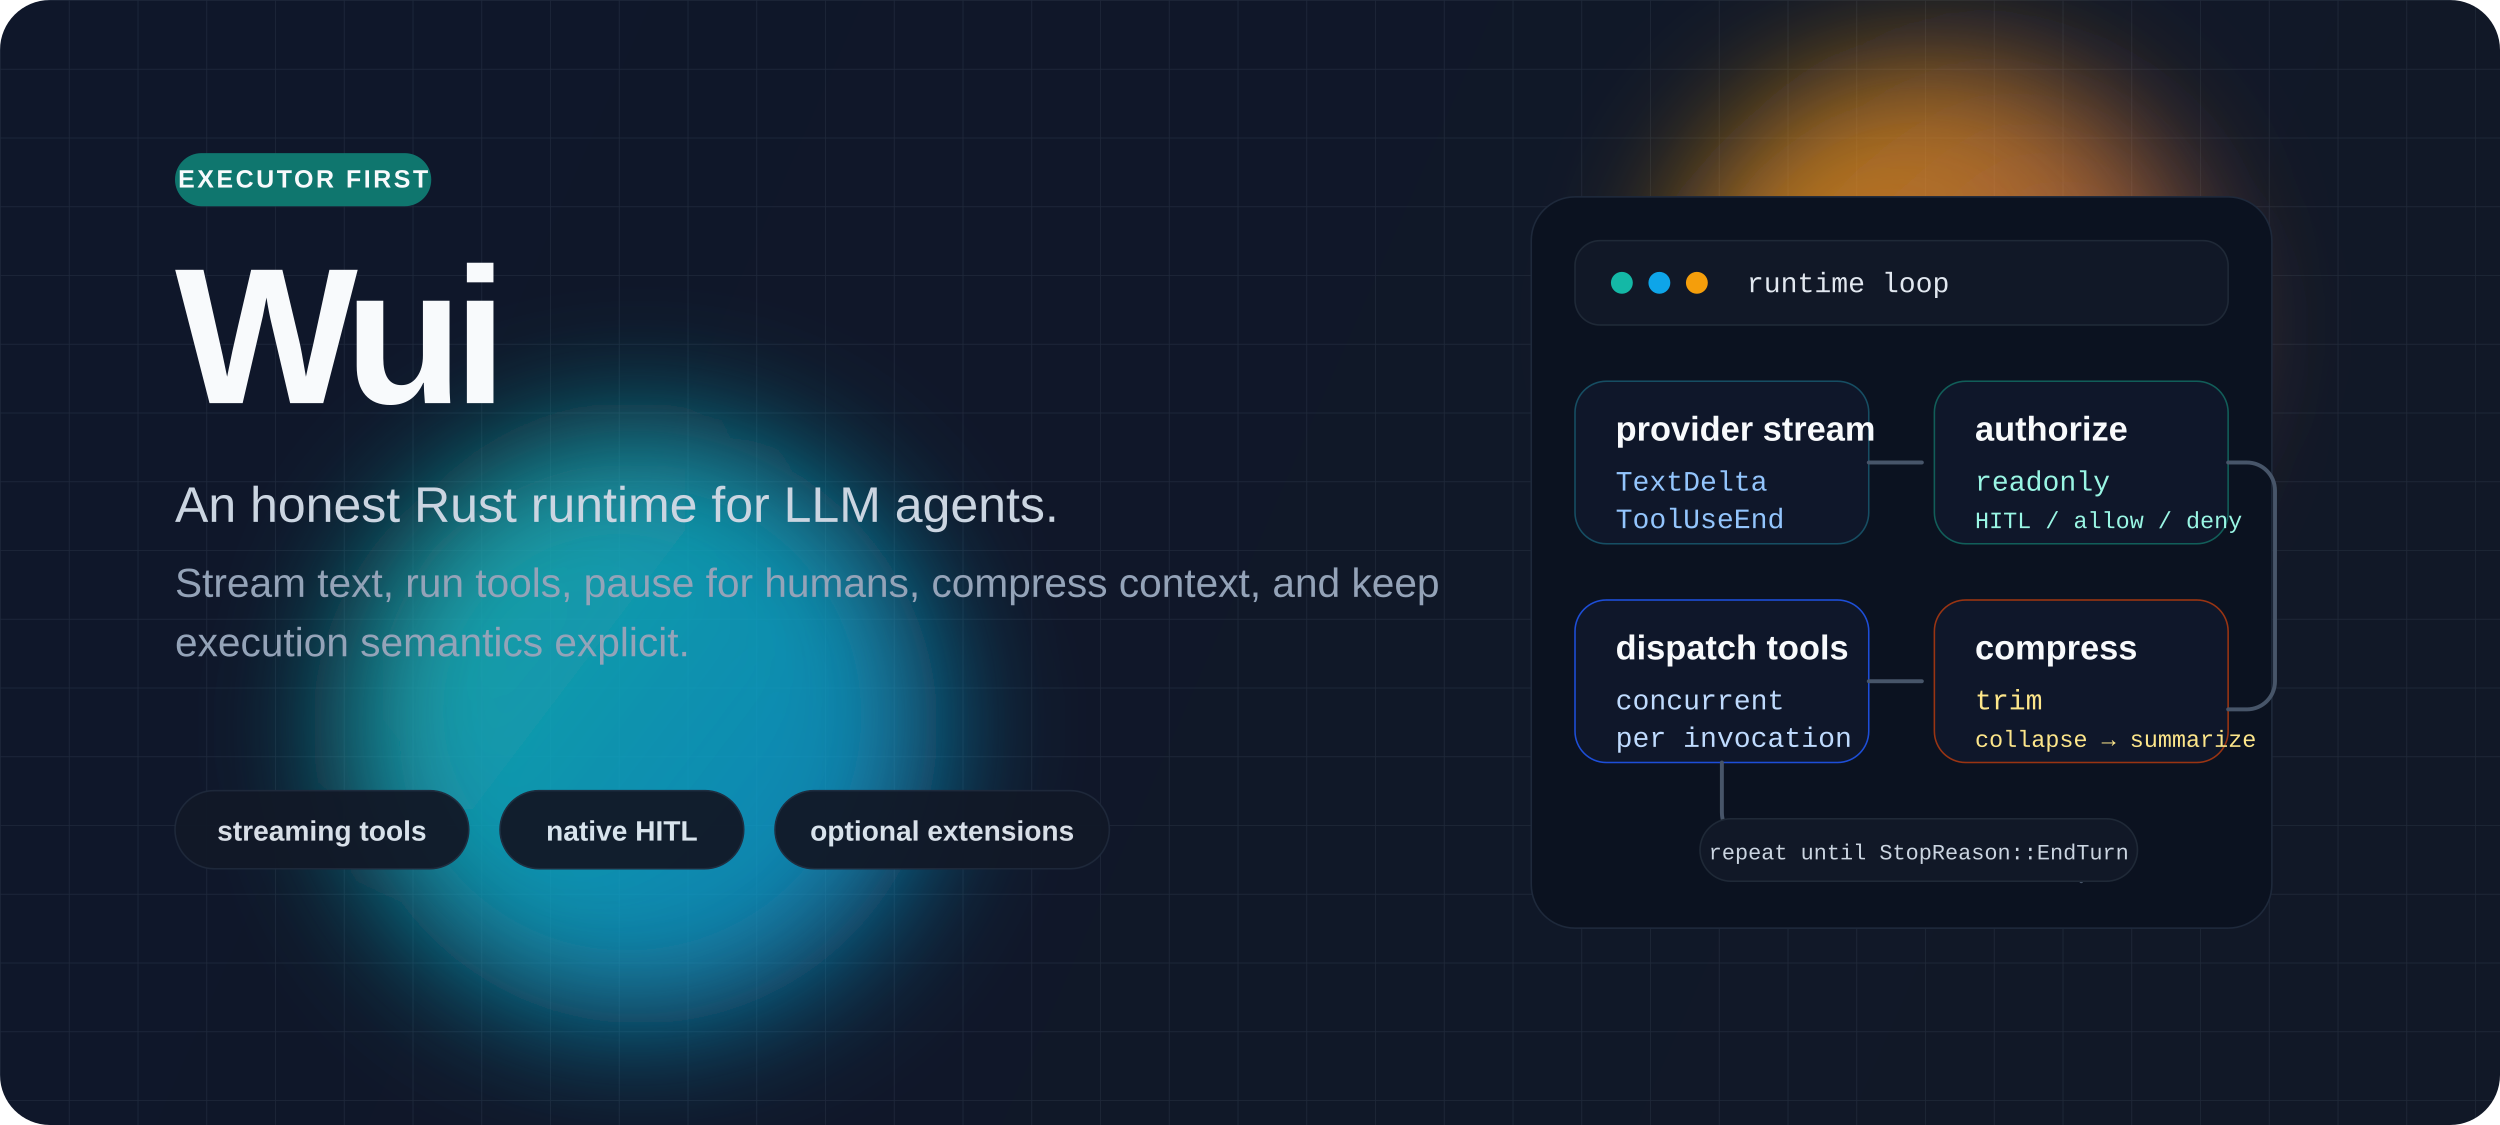
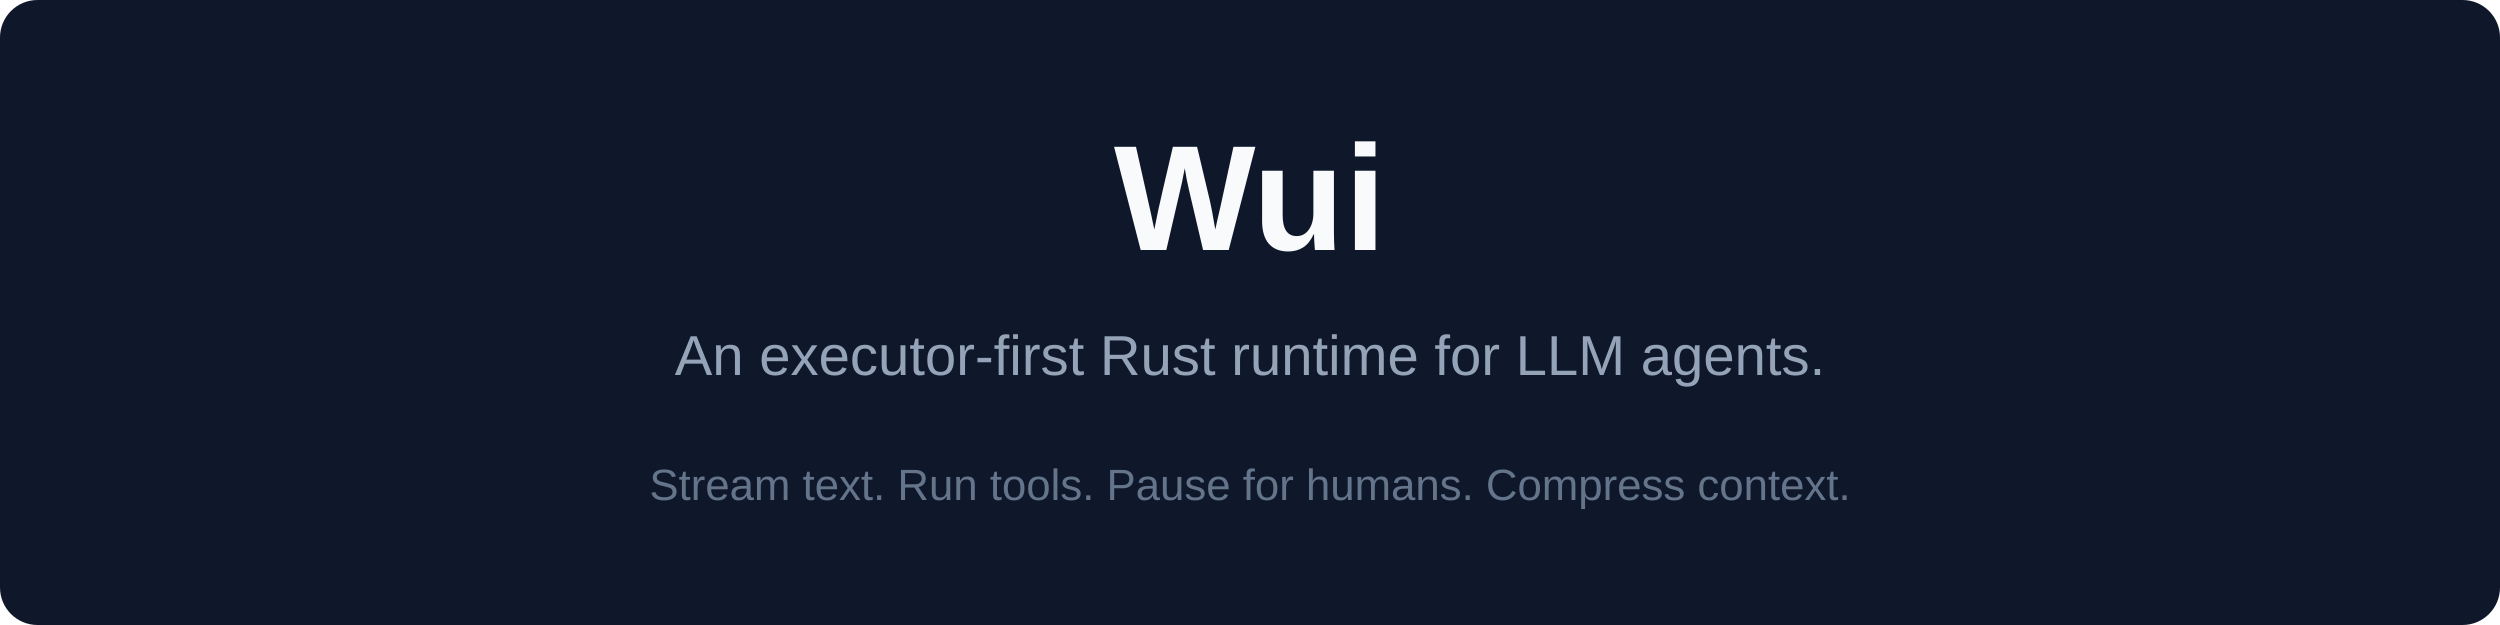
- <svg xmlns="http://www.w3.org/2000/svg" width="1600" height="720" viewBox="0 0 1600 720" fill="none">
-   <defs>
-     <linearGradient id="bg" x1="120" y1="60" x2="1480" y2="660" gradientUnits="userSpaceOnUse">
-       <stop stop-color="#0F172A" />
-       <stop offset="1" stop-color="#111827" />
-     </linearGradient>
-     <linearGradient id="accentA" x1="220" y1="220" x2="640" y2="540" gradientUnits="userSpaceOnUse">
-       <stop stop-color="#14B8A6" stop-opacity="0.95" />
-       <stop offset="1" stop-color="#0EA5E9" stop-opacity="0.72" />
-     </linearGradient>
-     <linearGradient id="accentB" x1="1060" y1="120" x2="1430" y2="480" gradientUnits="userSpaceOnUse">
-       <stop stop-color="#F59E0B" stop-opacity="0.80" />
-       <stop offset="1" stop-color="#FB7185" stop-opacity="0.42" />
-     </linearGradient>
-     <pattern id="grid" width="44" height="44" patternUnits="userSpaceOnUse">
-       <path d="M44 0H0V44" stroke="#94A3B8" stroke-opacity="0.12" />
-     </pattern>
-     <filter id="blur" x="-30%" y="-30%" width="160%" height="160%">
-       <feGaussianBlur stdDeviation="42" />
-     </filter>
-   </defs>
-   <rect width="1600" height="720" rx="32" fill="url(#bg)" />
-   <rect width="1600" height="720" rx="32" fill="url(#grid)" />
-   <circle cx="410" cy="465" r="190" fill="url(#accentA)" filter="url(#blur)" />
-   <circle cx="1240" cy="210" r="170" fill="url(#accentB)" filter="url(#blur)" />
-   <rect x="112" y="98" width="164" height="34" rx="17" fill="#0F766E" />
-   <text x="194" y="120" text-anchor="middle" fill="#F8FAFC" font-family="Arial, Helvetica, sans-serif" font-size="16" font-weight="700" letter-spacing="0.10em">EXECUTOR FIRST</text>
-   <text x="112" y="258" fill="#F8FAFC" font-family="Arial, Helvetica, sans-serif" font-size="124" font-weight="800" letter-spacing="-0.05em">Wui</text>
-   <text x="112" y="334" fill="#CBD5E1" font-family="Arial, Helvetica, sans-serif" font-size="32" font-weight="500">
-     An honest Rust runtime for LLM agents.
-   </text>
-   <text x="112" y="382" fill="#94A3B8" font-family="Arial, Helvetica, sans-serif" font-size="26">
-     Stream text, run tools, pause for humans, compress context, and keep
-   </text>
-   <text x="112" y="420" fill="#94A3B8" font-family="Arial, Helvetica, sans-serif" font-size="26">
-     execution semantics explicit.
-   </text>
-   <g opacity="0.95">
-     <rect x="112" y="506" width="188" height="50" rx="25" fill="#111827" stroke="#1E293B" />
-     <text x="206" y="538" text-anchor="middle" fill="#E2E8F0" font-family="Arial, Helvetica, sans-serif" font-size="18" font-weight="600">streaming tools</text>
-     <rect x="320" y="506" width="156" height="50" rx="25" fill="#111827" stroke="#1E293B" />
-     <text x="398" y="538" text-anchor="middle" fill="#E2E8F0" font-family="Arial, Helvetica, sans-serif" font-size="18" font-weight="600">native HITL</text>
-     <rect x="496" y="506" width="214" height="50" rx="25" fill="#111827" stroke="#1E293B" />
-     <text x="603" y="538" text-anchor="middle" fill="#E2E8F0" font-family="Arial, Helvetica, sans-serif" font-size="18" font-weight="600">optional extensions</text>
-   </g>
-   <g transform="translate(980 126)">
-     <rect width="474" height="468" rx="28" fill="#0B1220" stroke="#1E293B" />
-     <rect x="28" y="28" width="418" height="54" rx="16" fill="#111827" stroke="#1F2937" />
-     <circle cx="58" cy="55" r="7" fill="#14B8A6" />
-     <circle cx="82" cy="55" r="7" fill="#0EA5E9" />
-     <circle cx="106" cy="55" r="7" fill="#F59E0B" />
-     <text x="138" y="61" fill="#E2E8F0" font-family="'Courier New', Courier, monospace" font-size="18">runtime loop</text>
-     <rect x="28" y="118" width="188" height="104" rx="20" fill="#0F172A" stroke="#164E63" />
-     <text x="54" y="156" fill="#F8FAFC" font-family="Arial, Helvetica, sans-serif" font-size="22" font-weight="700">provider stream</text>
-     <text x="54" y="188" fill="#93C5FD" font-family="'Courier New', Courier, monospace" font-size="18">TextDelta</text>
-     <text x="54" y="212" fill="#93C5FD" font-family="'Courier New', Courier, monospace" font-size="18">ToolUseEnd</text>
-     <rect x="258" y="118" width="188" height="104" rx="20" fill="#0F172A" stroke="#115E59" />
-     <text x="284" y="156" fill="#F8FAFC" font-family="Arial, Helvetica, sans-serif" font-size="22" font-weight="700">authorize</text>
-     <text x="284" y="188" fill="#99F6E4" font-family="'Courier New', Courier, monospace" font-size="18">readonly</text>
-     <text x="284" y="212" fill="#99F6E4" font-family="'Courier New', Courier, monospace" font-size="15">HITL / allow / deny</text>
-     <rect x="28" y="258" width="188" height="104" rx="20" fill="#0F172A" stroke="#1D4ED8" />
-     <text x="54" y="296" fill="#F8FAFC" font-family="Arial, Helvetica, sans-serif" font-size="22" font-weight="700">dispatch tools</text>
-     <text x="54" y="328" fill="#BFDBFE" font-family="'Courier New', Courier, monospace" font-size="18">concurrent</text>
-     <text x="54" y="352" fill="#BFDBFE" font-family="'Courier New', Courier, monospace" font-size="18">per invocation</text>
-     <rect x="258" y="258" width="188" height="104" rx="20" fill="#0F172A" stroke="#9A3412" />
-     <text x="284" y="296" fill="#F8FAFC" font-family="Arial, Helvetica, sans-serif" font-size="22" font-weight="700">compress</text>
-     <text x="284" y="328" fill="#FDE68A" font-family="'Courier New', Courier, monospace" font-size="18">trim</text>
-     <text x="284" y="352" fill="#FDE68A" font-family="'Courier New', Courier, monospace" font-size="15">collapse → summarize</text>
-     <path d="M216 170H250" stroke="#475569" stroke-width="2.5" stroke-linecap="round" />
-     <path d="M446 170H458C468 170 476 178 476 188V310C476 320 468 328 458 328H446" stroke="#475569" stroke-width="2.5" stroke-linecap="round" />
-     <path d="M216 310H250" stroke="#475569" stroke-width="2.5" stroke-linecap="round" />
-     <path d="M122 362V394C122 404 130 412 140 412H334C344 412 352 420 352 430V438" stroke="#475569" stroke-width="2.5" stroke-linecap="round" />
-     <rect x="108" y="398" width="280" height="40" rx="20" fill="#111827" stroke="#1F2937" />
-     <text x="248" y="424" text-anchor="middle" fill="#CBD5E1" font-family="'Courier New', Courier, monospace" font-size="14">repeat until StopReason::EndTurn</text>
-   </g>
+ <svg xmlns="http://www.w3.org/2000/svg" width="800" height="200" viewBox="0 0 800 200">
+   <rect width="800" height="200" rx="12" fill="#0F172A" />
+   <text x="400" y="80" text-anchor="middle" fill="#F8FAFC" font-size="48" font-weight="bold" font-family="Arial,sans-serif">Wui</text>
+   <text x="400" y="120" text-anchor="middle" fill="#94A3B8" font-size="18" font-family="Arial,sans-serif">An executor-first Rust runtime for LLM agents.</text>
+   <text x="400" y="160" text-anchor="middle" fill="#64748B" font-size="14" font-family="Arial,sans-serif">Stream text. Run tools. Pause for humans. Compress context.</text>
</svg>
